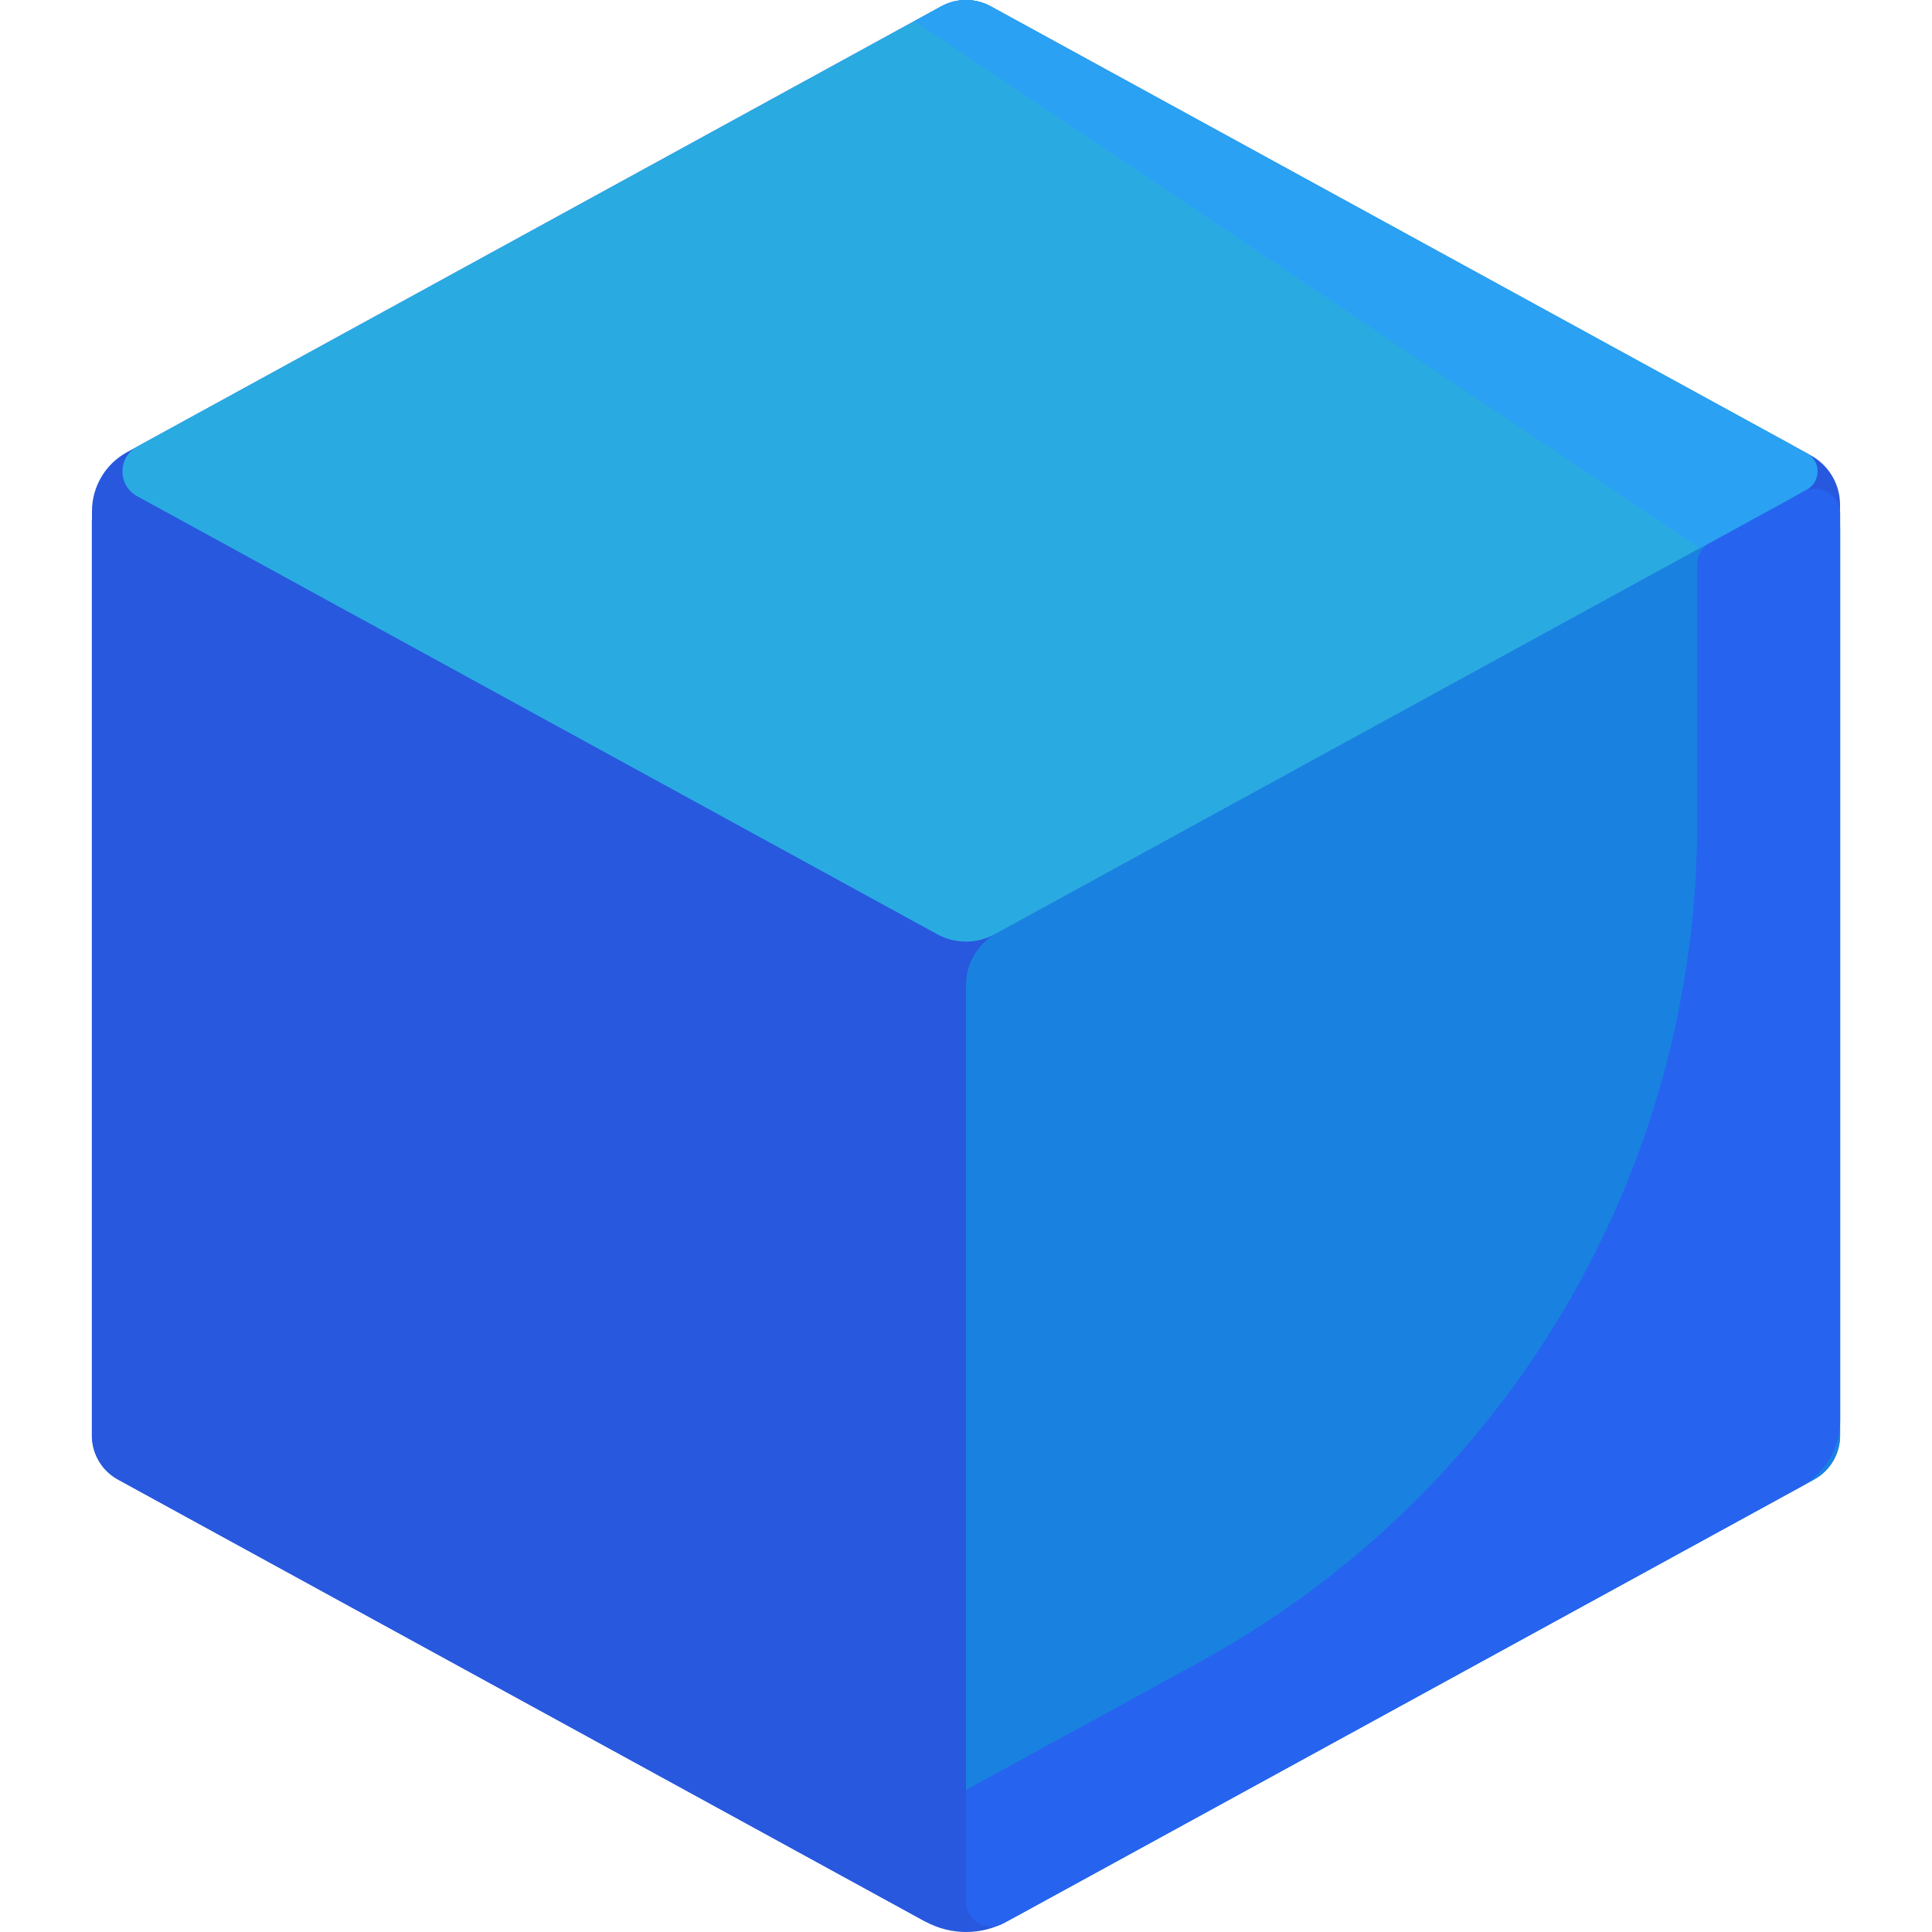
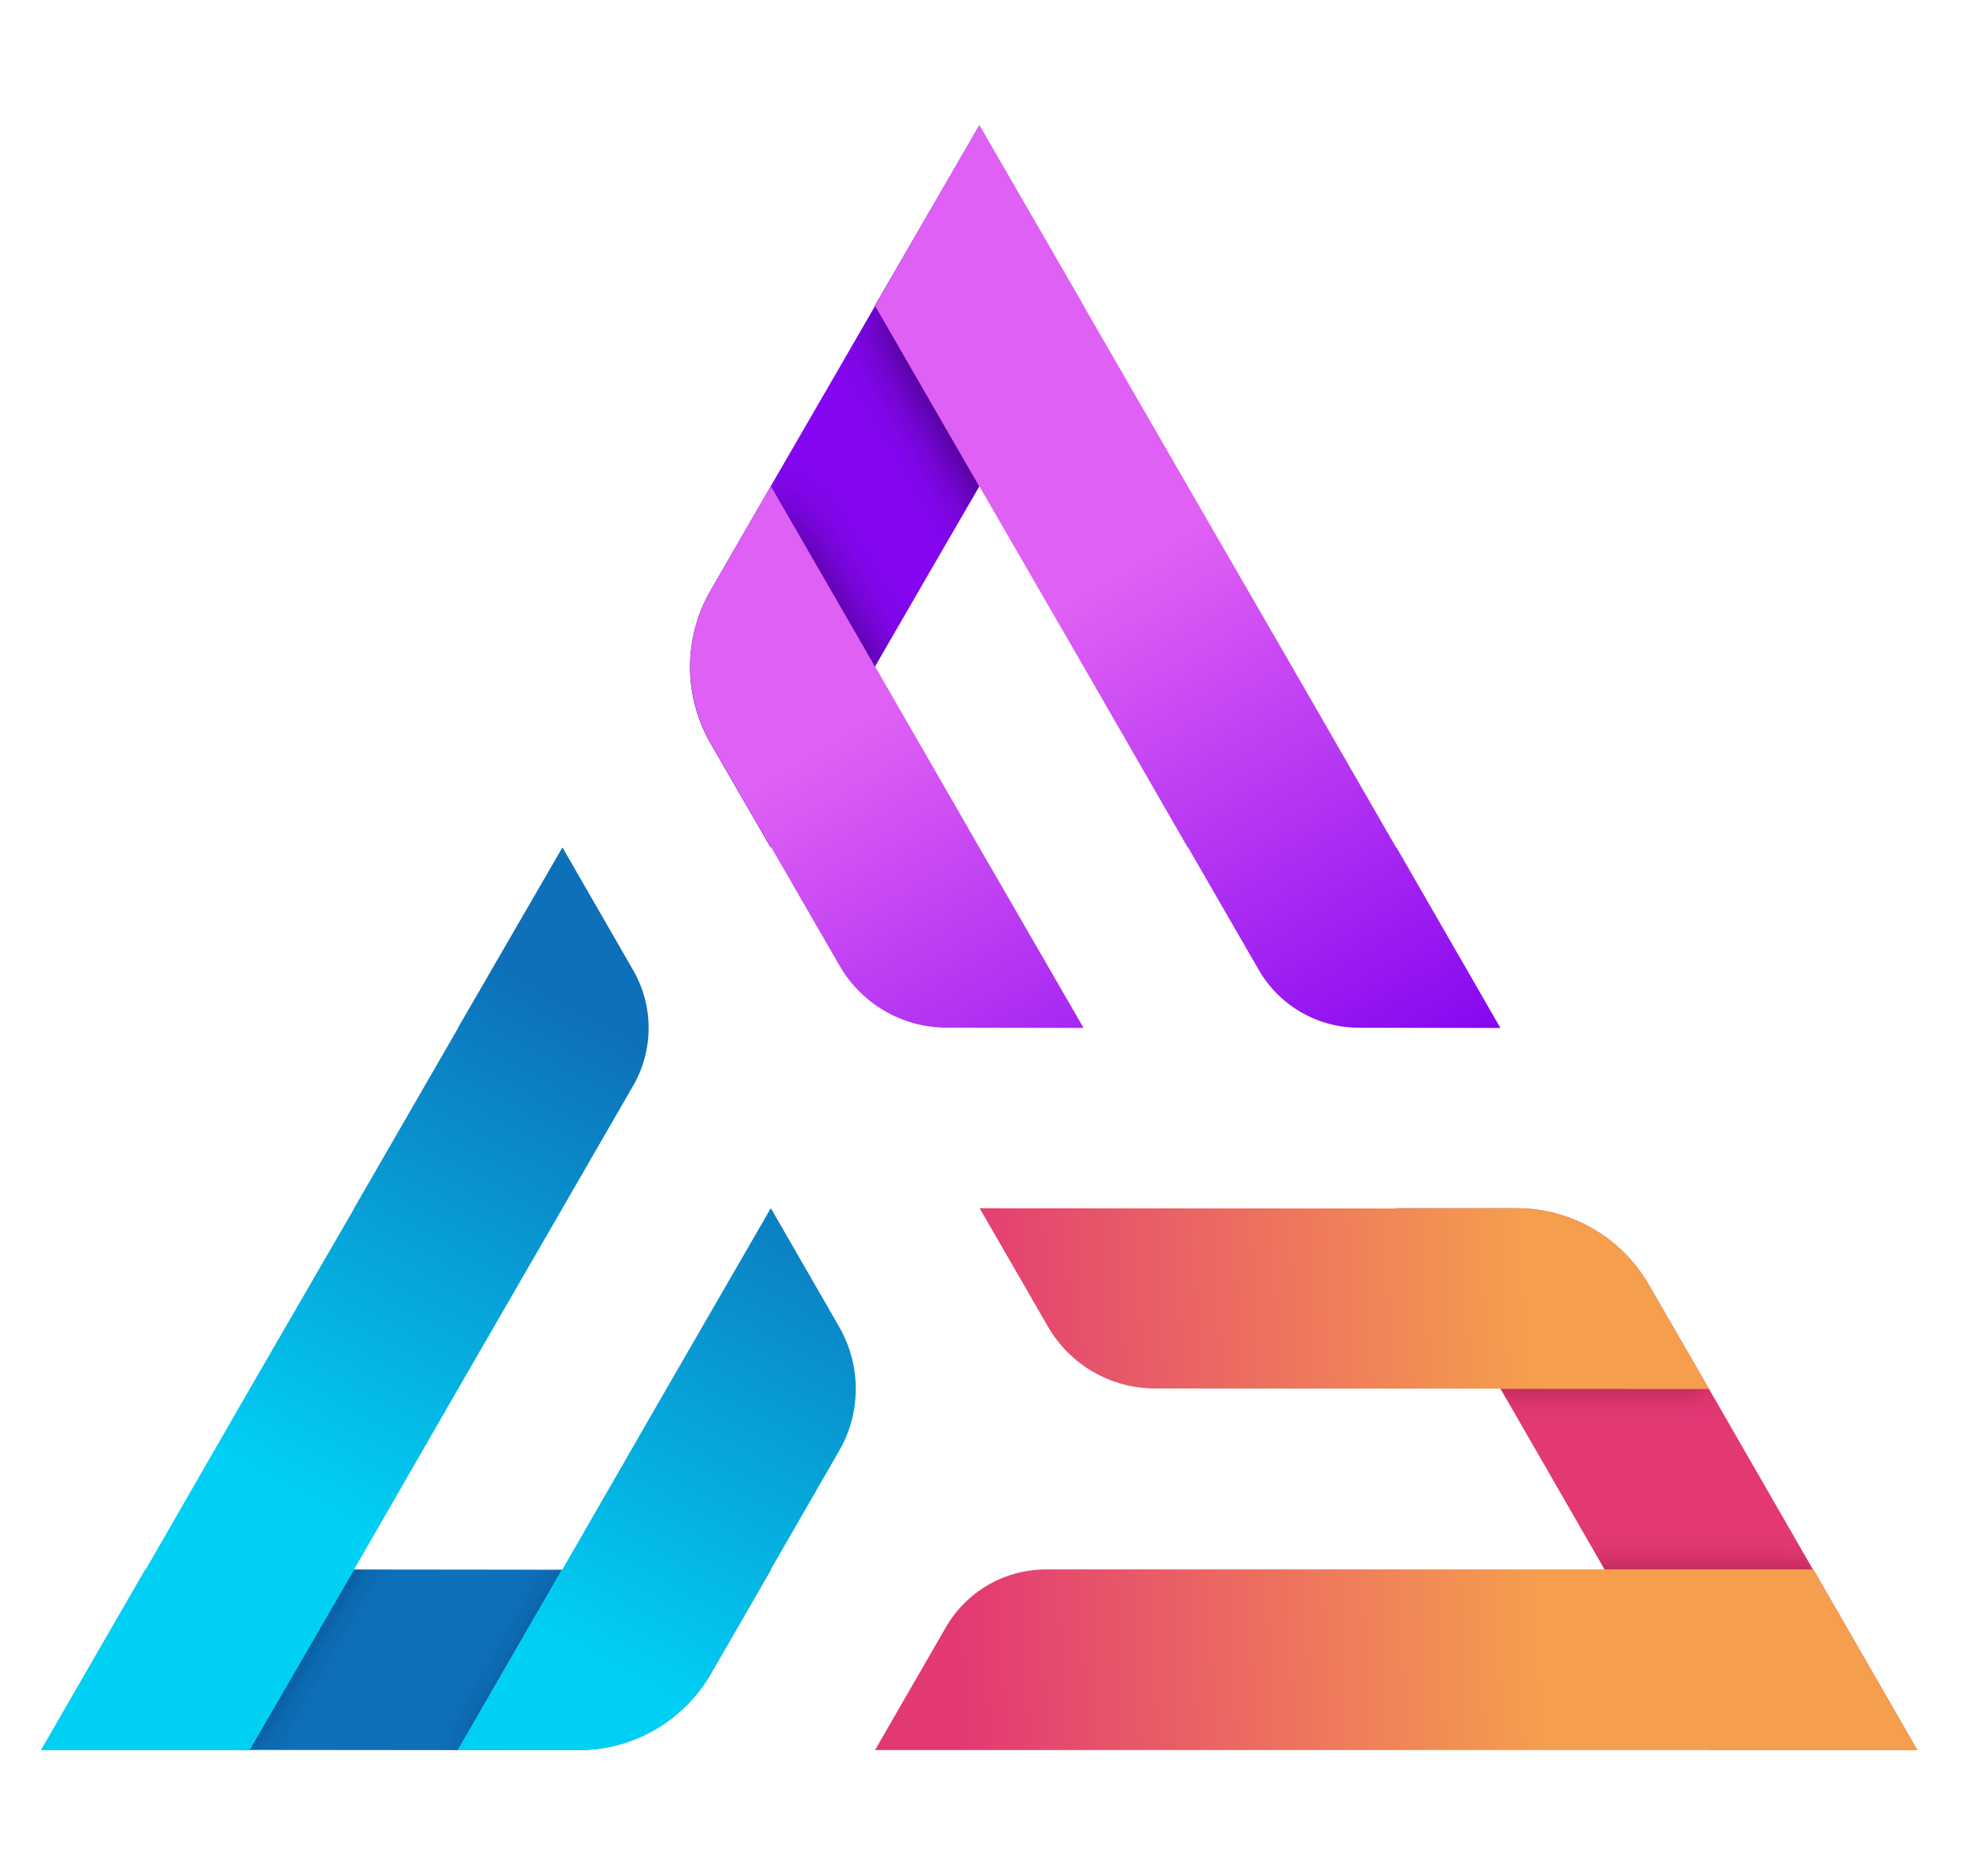
- <svg xmlns="http://www.w3.org/2000/svg" version="1.1" width="512" height="512" x="0" y="0" viewBox="0 0 512.002 512.002" style="enable-background:new 0 0 512 512" xml:space="preserve" class="">
-   <g>
-     <path d="M249.453 1.676 33.623 119.86a17.793 17.793 0 0 0-9.247 15.606v244.98c0 4.854 2.647 9.32 6.904 11.651L245.257 509.25a22.393 22.393 0 0 0 21.507 0l213.962-117.153a13.3 13.3 0 0 0 6.9-11.685V133.726c0-5.428-2.96-10.423-7.72-13.029L262.548 1.676a13.636 13.636 0 0 0-13.095 0z" style="" fill="#2858dd" data-original="#2858dd" class="" />
-     <path d="M244.676 508.937 31.26 392.096a13.322 13.322 0 0 1-6.924-11.685V138.397c0-6.066 6.498-9.917 11.819-7.004l212.048 116.093A15 15 0 0 1 256 260.645v241.581c.001 5.813-6.225 9.503-11.324 6.711z" style="" fill="#2858dd" data-original="#2858dd" class="" />
-     <path d="m269.986 507.481 210.755-115.385a13.322 13.322 0 0 0 6.924-11.685V140.2c0-6.877-7.367-11.243-13.399-7.94l-210.13 115.042A15.653 15.653 0 0 0 256 261.031v238.162c.001 7.179 7.689 11.734 13.986 8.288z" style="" fill="#1982e0" data-original="#1982e0" class="" />
-     <path d="M449.778 149.635v68.37c0 92.641-50.526 177.905-131.785 222.393l-61.992 33.94v29.496c0 5.089 5.45 8.318 9.914 5.875L477.26 394.002a20.019 20.019 0 0 0 10.406-17.559V136.225c0-5.089-5.45-8.318-9.914-5.875l-24.492 13.409a6.7 6.7 0 0 0-3.482 5.876z" style="" fill="#2664ef" data-original="#2664ef" class="" />
-     <path d="M474.369 117.644 262.547 1.675a13.632 13.632 0 0 0-13.093 0L36.352 118.345c-5.198 2.846-5.198 10.311 0 13.158L203.658 223.1l44.72 24.484a15.873 15.873 0 0 0 15.245 0L474.37 132.203c5.751-3.15 5.751-11.411-.001-14.559z" style="" fill="#29abe2" data-original="#29abe2" class="" />
-     <path d="m450.469 145.287 28.342-15.517c3.83-2.097 3.83-7.597 0-9.694L262.547 1.675a13.632 13.632 0 0 0-13.093 0l-7.124 3.901 208.139 139.711z" style="" fill="#2aa1f2" data-original="#2aa1f2" class="" />
+ <svg xmlns="http://www.w3.org/2000/svg" viewBox="0 0 524 500">
+   <defs>
+     <style>
+       .cls-1 {
+         fill: none;
+       }
+ 
+       .cls-2 {
+         fill: #0d70b8;
+       }
+ 
+       .cls-3, .cls-4 {
+         fill: url(#New_Gradient_Swatch_copy_2);
+       }
+ 
+       .cls-5 {
+         clip-path: url(#clippath-1);
+       }
+ 
+       .cls-6 {
+         filter: url(#drop-shadow-3);
+       }
+ 
+       .cls-6, .cls-7 {
+         fill: url(#New_Gradient_Swatch);
+       }
+ 
+       .cls-8 {
+         filter: url(#drop-shadow-2);
+       }
+ 
+       .cls-8, .cls-9 {
+         fill: url(#New_Gradient_Swatch_copy_3);
+       }
+ 
+       .cls-10 {
+         fill: #160e3d;
+         opacity: 0;
+       }
+ 
+       .cls-11 {
+         fill: #e23874;
+       }
+ 
+       .cls-12 {
+         clip-path: url(#clippath-2);
+       }
+ 
+       .cls-4 {
+         filter: url(#drop-shadow-1);
+       }
+ 
+       .cls-13 {
+         clip-path: url(#clippath);
+       }
+ 
+       .cls-14 {
+         fill: #8506f0;
+       }
+     </style>
+     <clipPath id="clippath">
+       <path class="cls-1" d="M404.19,322.09c14.53,0,27.95,7.75,35.22,20.33l16.05,27.77,27.72,48.15h.1l27.72,48.15h-55.54v-.1l-27.72-48.05h-.1l-27.72-48.15-27.79-48.1h32.07Z" />
+     </clipPath>
+     <linearGradient id="New_Gradient_Swatch_copy_2" data-name="New Gradient Swatch copy 2" x1="252.06" y1="399.86" x2="407.96" y2="393.4" gradientUnits="userSpaceOnUse">
+       <stop offset="0" stop-color="#e23874" />
+       <stop offset="1" stop-color="#f59e4e" />
+     </linearGradient>
+     <filter id="drop-shadow-1" x="222" y="310" width="302" height="169" filterUnits="userSpaceOnUse">
+       <feOffset dx="1" dy="0" />
+       <feGaussianBlur result="blur" stdDeviation="4" />
+       <feFlood flood-color="#600" flood-opacity=".44" />
+       <feComposite in2="blur" operator="in" />
+       <feComposite in="SourceGraphic" />
+     </filter>
+     <clipPath id="clippath-1">
+       <path class="cls-1" d="M189.45,446.21c-7.26,12.58-20.69,20.34-35.22,20.34h-32.07s-55.56-.05-55.56-.05l-.05.08-55.56-.06,27.77-48.1.09.05h55.47s.05-.07.05-.07l55.56.06,55.55-.02-16.03,27.77Z" />
+     </clipPath>
+     <linearGradient id="New_Gradient_Swatch_copy_3" data-name="New Gradient Swatch copy 3" x1="192.4" y1="289.78" x2="119.52" y2="422.61" gradientUnits="userSpaceOnUse">
+       <stop offset="0" stop-color="#0d70b8" />
+       <stop offset="1" stop-color="#01d0f5" />
+     </linearGradient>
+     <filter id="drop-shadow-2" x="0" y="213" width="242" height="266" filterUnits="userSpaceOnUse">
+       <feOffset dx="1" dy="0" />
+       <feGaussianBlur result="blur-2" stdDeviation="4" />
+       <feFlood flood-color="#002a66" flood-opacity=".44" />
+       <feComposite in2="blur-2" operator="in" />
+       <feComposite in="SourceGraphic" />
+     </filter>
+     <clipPath id="clippath-2">
+       <path class="cls-1" d="M189.37,198.11c-7.26-12.58-7.27-28.08,0-40.67l16.03-27.78,27.83-48.08-.05-.08,27.83-48.08,27.77,48.1-.09.05-27.75,48.03.05.09-27.83,48.08-27.76,48.12-16.03-27.77Z" />
+     </clipPath>
+     <linearGradient id="New_Gradient_Swatch" data-name="New Gradient Swatch" x1="339.69" y1="310.63" x2="260.36" y2="175.95" gradientUnits="userSpaceOnUse">
+       <stop offset="0" stop-color="#8506f0" />
+       <stop offset="1" stop-color="#df60f4" />
+     </linearGradient>
+     <filter id="drop-shadow-3" x="161" y="13" width="264" height="290" filterUnits="userSpaceOnUse">
+       <feOffset dx="1" dy="4" />
+       <feGaussianBlur result="blur-3" stdDeviation="8" />
+       <feFlood flood-color="#350068" flood-opacity="1" />
+       <feComposite in2="blur-3" operator="in" />
+       <feComposite in="SourceGraphic" />
+     </filter>
+   </defs>
+   <g id="BACKGROUND">
+     <rect class="cls-10" x="11" width="500" height="500" />
+   </g>
+   <g id="OBJECTS">
+     <g>
+       <path class="cls-11" d="M404.19,322.09c14.53,0,27.95,7.75,35.22,20.33l16.05,27.77,27.72,48.15h.1l27.72,48.15h-55.54v-.1l-27.72-48.05h-.1l-27.72-48.15-27.79-48.1h32.07Z" />
+       <g class="cls-13">
+         <path class="cls-4" d="M483.28,418.38h-204.49c-11.01,0-21.18,5.87-26.68,15.41l-18.83,32.64v.1h277.72l-27.72-48.14ZM404.25,322.17l-143.15-.08,18.21,31.56c5.89,10.2,16.76,16.49,28.54,16.49l147.6.09-15.99-27.71c-7.26-12.58-20.68-20.34-35.21-20.35Z" />
+       </g>
+       <path class="cls-2" d="M189.45,446.21c-7.26,12.58-20.69,20.34-35.22,20.34h-32.07s-55.56-.05-55.56-.05l-.05.08-55.56-.06,27.77-48.1.09.05h55.47s.05-.07.05-.07l55.56.06,55.55-.02-16.03,27.77Z" />
+       <g class="cls-5">
+         <path class="cls-8" d="M223.7,353.78c5.86,10.19,5.86,22.72,0,32.91l-18.25,31.69-15.99,27.76c-7.26,12.61-20.7,20.38-35.25,20.38h-32.12v-.1l27.72-48.05h.1l27.72-48.15,27.82-48.15,18.25,31.69ZM149.91,225.9l-27.82,48.05v.1l-27.72,48.05v.1l-27.82,48.05-27.72,48.15h-.1l-27.72,48.05v.1h55.54v-.1l27.82-48.05,27.72-48.15,27.82-48.15,18.85-32.67c5.49-9.52,5.5-21.24.01-30.77l-18.86-32.76Z" />
+       </g>
+       <path class="cls-14" d="M189.37,198.11c-7.26-12.58-7.27-28.08,0-40.67l16.03-27.78,27.83-48.08-.05-.08,27.83-48.08,27.77,48.1-.09.05-27.75,48.03.05.09-27.83,48.08-27.76,48.12-16.03-27.77Z" />
+       <g class="cls-12">
+         <path class="cls-6" d="M288.82,274.04l-27.82-48.15-27.72-48.15h-.1l-27.72-48.05-15.99,27.72c-7.26,12.58-7.26,28.08,0,40.66l15.99,27.71v.1h.1l18.23,31.59c5.88,10.19,16.74,16.47,28.5,16.49l36.54.06ZM399.91,274.04l-27.72-48.15h-.1l-27.72-48.15-27.82-48.15-27.72-48.05-27.82-48.15-27.72,48.15,27.72,48.05,27.82,48.15,27.72,48.15h.1l18.85,32.67c5.49,9.52,15.64,15.39,26.63,15.41l37.79.07Z" />
+       </g>
+       <path class="cls-3" d="M483.28,418.38h-204.49c-11.01,0-21.18,5.87-26.68,15.41l-18.83,32.64v.1h277.72l-27.72-48.14ZM404.25,322.17l-143.15-.08,18.21,31.56c5.89,10.2,16.76,16.49,28.54,16.49l147.6.09-15.99-27.71c-7.26-12.58-20.68-20.34-35.21-20.35Z" />
+       <path class="cls-7" d="M288.82,274.04l-27.82-48.15-27.72-48.15h-.1l-27.72-48.05-15.99,27.72c-7.26,12.58-7.26,28.08,0,40.66l15.99,27.71v.1h.1l18.23,31.59c5.88,10.19,16.74,16.47,28.5,16.49l36.54.06ZM399.91,274.04l-27.72-48.15h-.1l-27.72-48.15-27.82-48.15-27.72-48.05-27.82-48.15-27.72,48.15,27.72,48.05,27.82,48.15,27.72,48.15h.1l18.85,32.67c5.49,9.52,15.64,15.39,26.63,15.41l37.79.07Z" />
+       <path class="cls-9" d="M223.7,353.78c5.86,10.19,5.86,22.72,0,32.91l-18.25,31.69-15.99,27.76c-7.26,12.61-20.7,20.38-35.25,20.38h-32.12v-.1l27.72-48.05h.1l27.72-48.15,27.82-48.15,18.25,31.69ZM149.91,225.9l-27.82,48.05v.1l-27.72,48.05v.1l-27.82,48.05-27.72,48.15h-.1l-27.72,48.05v.1h55.54v-.1l27.82-48.05,27.72-48.15,27.82-48.15,18.85-32.67c5.49-9.52,5.5-21.24.01-30.77l-18.86-32.76Z" />
+     </g>
  </g>
</svg>
